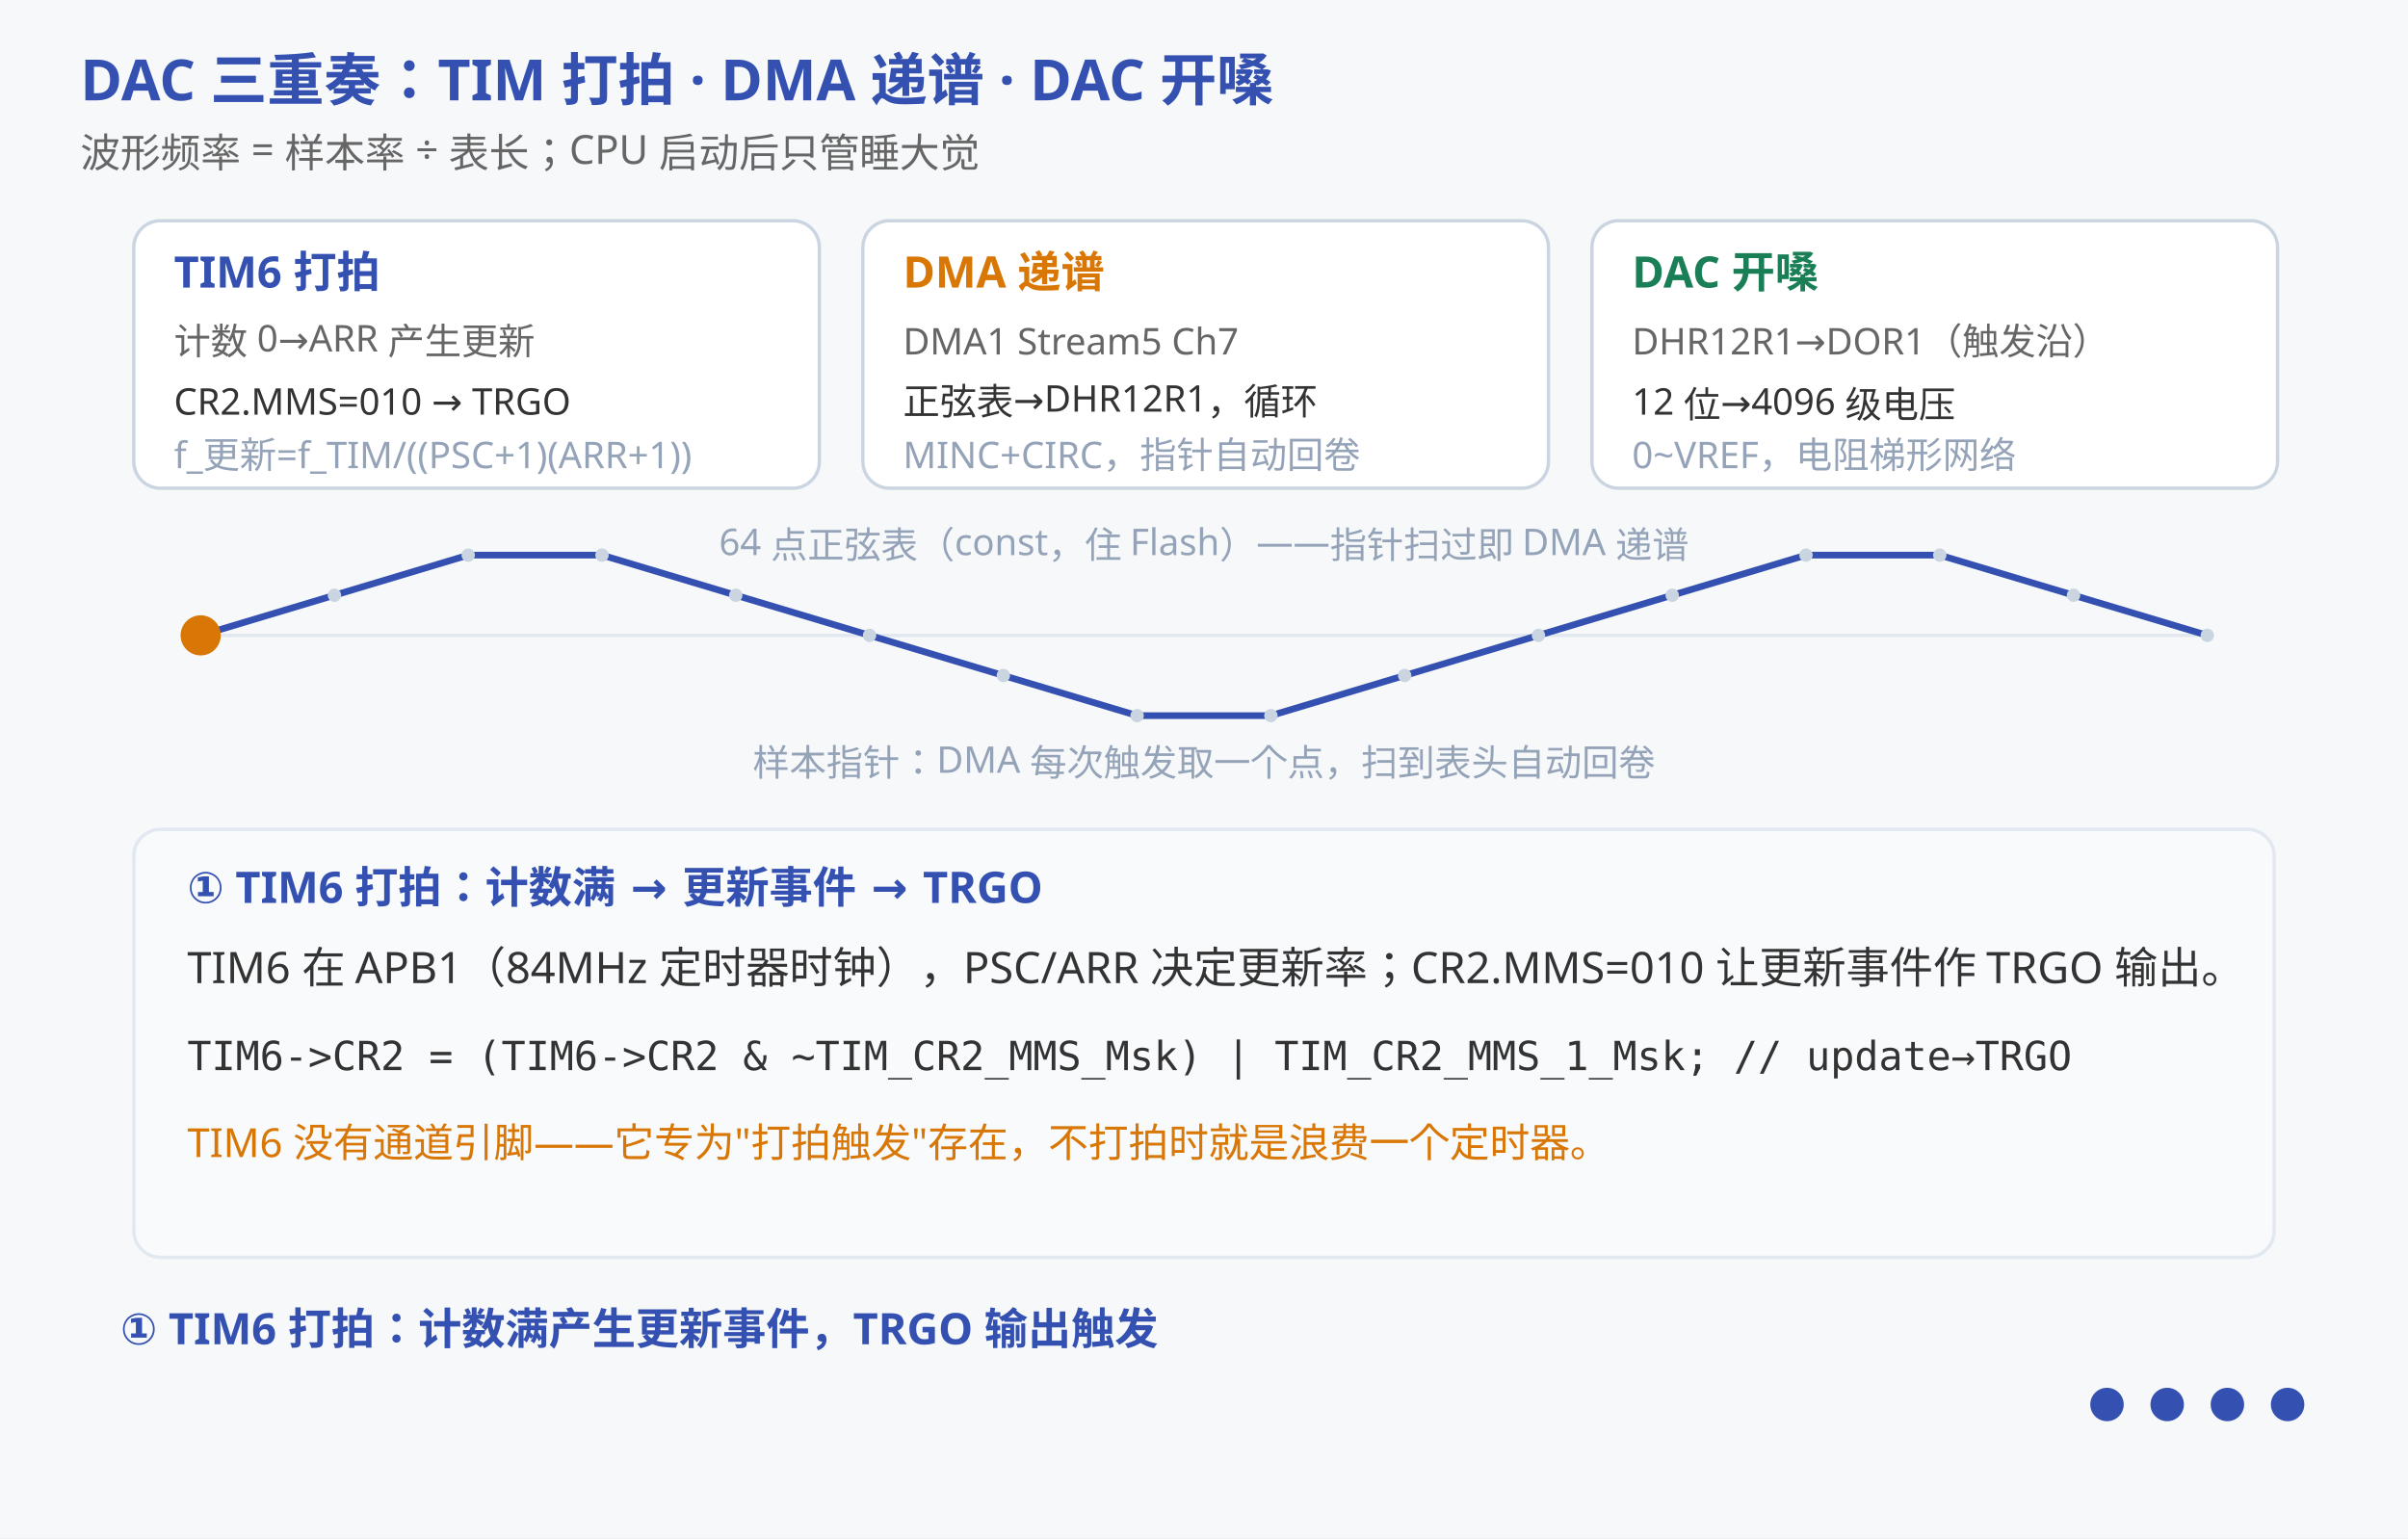
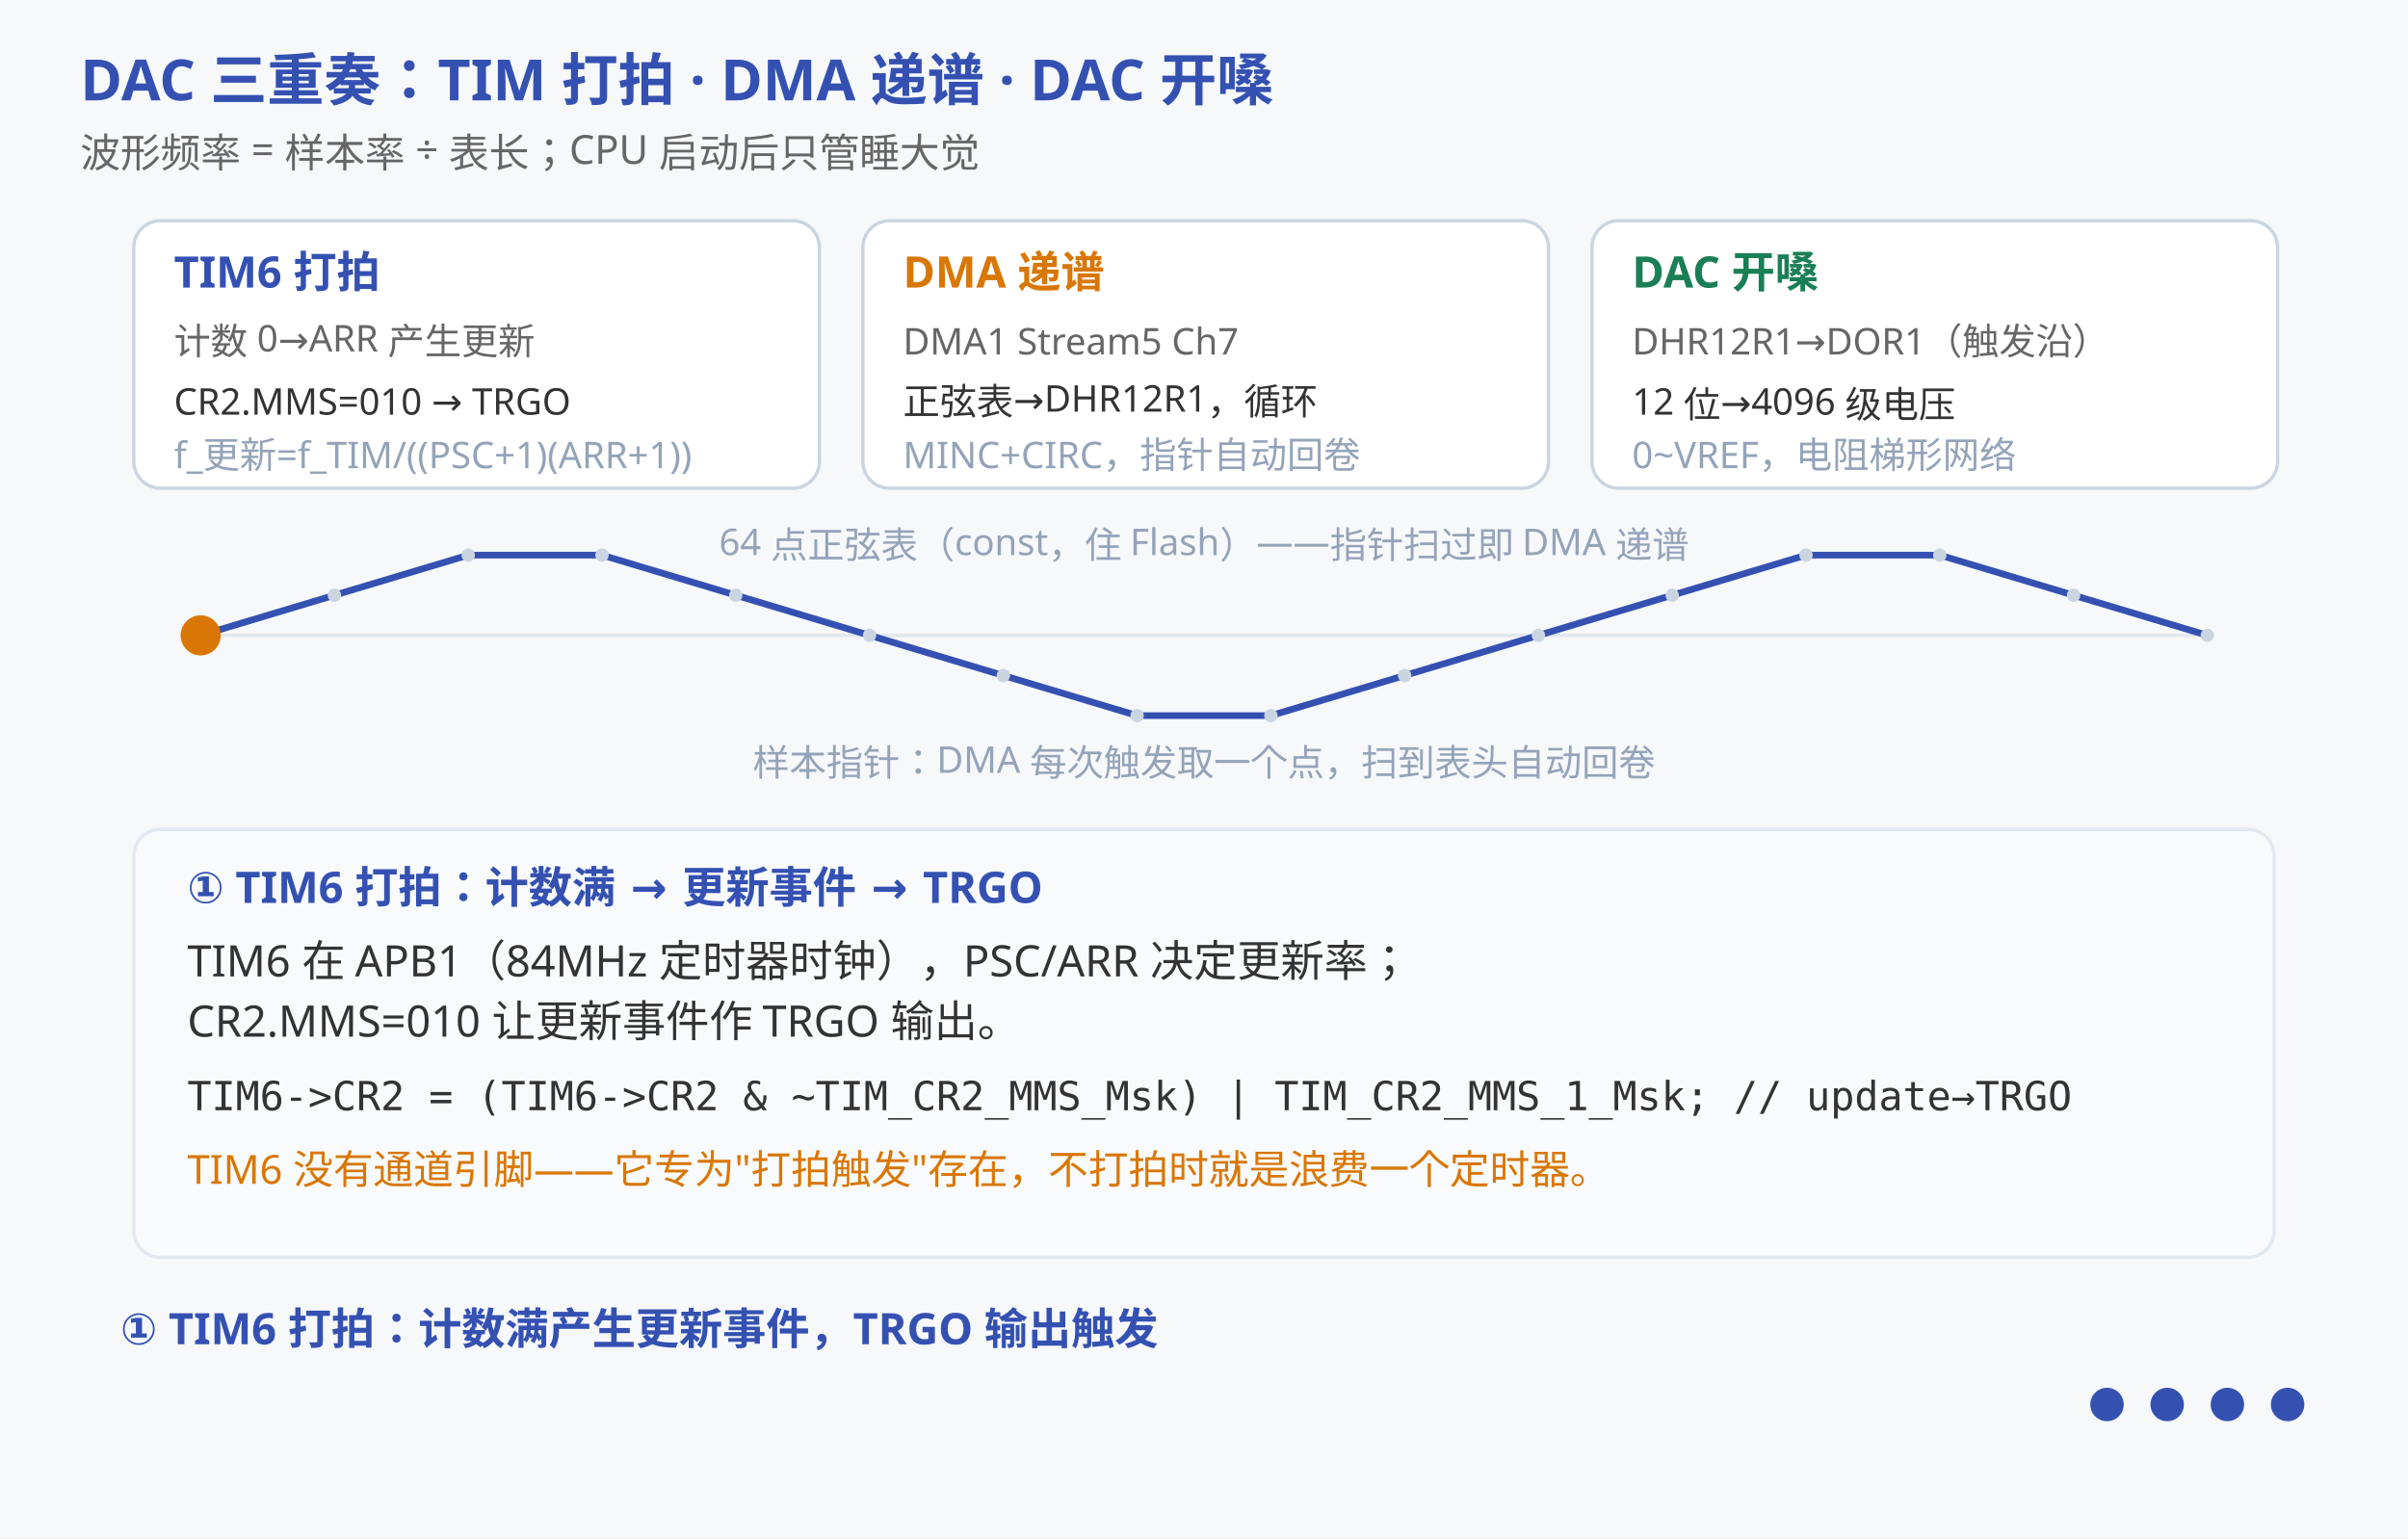
<svg xmlns="http://www.w3.org/2000/svg" viewBox="0 0 720 460" font-family="'Segoe UI','Microsoft YaHei',sans-serif">
  <rect width="720" height="460" fill="#f6f8fa" />
  <text x="24" y="30" font-size="17" font-weight="bold" fill="#3451b2">DAC 三重奏：TIM 打拍 · DMA 递谱 · DAC 开嗓</text>
  <text x="24" y="50" font-size="12" fill="#666">波形频率 = 样本率 ÷ 表长；CPU 启动后只管睡大觉</text>
  <rect x="40" y="66" width="205" height="80" rx="8" fill="#ffffff" stroke="#cbd5e1" />
  <text x="52" y="86" font-size="13" font-weight="bold" fill="#3451b2">TIM6 打拍</text>
  <text x="52" y="106" font-size="11" fill="#666">计数 0→ARR 产生更新</text>
  <text x="52" y="124" font-size="11" fill="#333">CR2.MMS=010 → TRGO</text>
  <text x="52" y="140" font-size="11" fill="#94a3b8">f_更新=f_TIM/((PSC+1)(ARR+1))</text>
  <rect x="258" y="66" width="205" height="80" rx="8" fill="#ffffff" stroke="#cbd5e1" />
  <text x="270" y="86" font-size="13" font-weight="bold" fill="#d97706">DMA 递谱</text>
  <text x="270" y="106" font-size="11" fill="#666">DMA1 Stream5 Ch7</text>
  <text x="270" y="124" font-size="11" fill="#333">正弦表→DHR12R1，循环</text>
  <text x="270" y="140" font-size="11" fill="#94a3b8">MINC+CIRC，指针自动回卷</text>
  <rect x="476" y="66" width="205" height="80" rx="8" fill="#ffffff" stroke="#cbd5e1" />
  <text x="488" y="86" font-size="13" font-weight="bold" fill="#1a7f56">DAC 开嗓</text>
  <text x="488" y="106" font-size="11" fill="#666">DHR12R1→DOR1（触发沿）</text>
  <text x="488" y="124" font-size="11" fill="#333">12 位→4096 级电压</text>
  <text x="488" y="140" font-size="11" fill="#94a3b8">0~VREF，电阻梯形网络</text>
  <text x="360" y="166" font-size="11" fill="#94a3b8" text-anchor="middle">64 点正弦表（const，住 Flash）——指针扫过即 DMA 递谱</text>
  <line x1="60" y1="190" x2="660" y2="190" stroke="#e2e8f0" stroke-width="1" />
  <polyline points="60,190 100,178 140,166 180,166 220,178 260,190 300,202 340,214 380,214 420,202 460,190 500,178 540,166 580,166 620,178 660,190" fill="none" stroke="#3451b2" stroke-width="2" />
  <g fill="#cbd5e1">
    <circle cx="60" cy="190" r="2" />
    <circle cx="100" cy="178" r="2" />
    <circle cx="140" cy="166" r="2" />
    <circle cx="180" cy="166" r="2" />
    <circle cx="220" cy="178" r="2" />
    <circle cx="260" cy="190" r="2" />
    <circle cx="300" cy="202" r="2" />
    <circle cx="340" cy="214" r="2" />
    <circle cx="380" cy="214" r="2" />
    <circle cx="420" cy="202" r="2" />
    <circle cx="460" cy="190" r="2" />
    <circle cx="500" cy="178" r="2" />
    <circle cx="540" cy="166" r="2" />
    <circle cx="580" cy="166" r="2" />
    <circle cx="620" cy="178" r="2" />
    <circle cx="660" cy="190" r="2" />
  </g>
  <circle cx="60" cy="190" r="6" fill="#d97706">
    <animate attributeName="cx" values="60;660;660;60" keyTimes="0;0.86;0.93;1" dur="4s" repeatCount="indefinite" />
  </circle>
  <text x="360" y="232" font-size="11" fill="#94a3b8" text-anchor="middle">样本指针：DMA 每次触发取一个点，扫到表头自动回卷</text>
  <g opacity="1">
    <animate attributeName="opacity" calcMode="discrete" values="1;0;0;0;0" keyTimes="0;0.25;0.5;0.75;1" dur="12s" repeatCount="indefinite" />
    <rect x="40" y="248" width="640" height="128" rx="8" fill="#f8fafc" stroke="#e2e8f0" />
    <text x="56" y="270" font-size="13" font-weight="bold" fill="#3451b2">① TIM6 打拍：计数满 → 更新事件 → TRGO</text>
-     <text x="56" y="294" font-size="13" fill="#333">TIM6 在 APB1（84MHz 定时器时钟），PSC/ARR 决定更新率；CR2.MMS=010 让更新事件作 TRGO 输出。</text>
-     <text x="56" y="320" font-size="12" font-family="Consolas,monospace" fill="#333">TIM6-&gt;CR2 = (TIM6-&gt;CR2 &amp; ~TIM_CR2_MMS_Msk) | TIM_CR2_MMS_1_Msk;  // update→TRGO</text>
-     <text x="56" y="346" font-size="12" fill="#d97706">TIM6 没有通道引脚——它专为"打拍触发"存在，不打拍时就是浪费一个定时器。</text>
+     <text x="56" y="292" font-size="13" fill="#333">TIM6 在 APB1（84MHz 定时器时钟），PSC/ARR 决定更新率；</text>
+     <text x="56" y="310" font-size="13" fill="#333">CR2.MMS=010 让更新事件作 TRGO 输出。</text>
+     <text x="56" y="332" font-size="12" font-family="Consolas,monospace" fill="#333">TIM6-&gt;CR2 = (TIM6-&gt;CR2 &amp; ~TIM_CR2_MMS_Msk) | TIM_CR2_MMS_1_Msk;  // update→TRGO</text>
+     <text x="56" y="354" font-size="12" fill="#d97706">TIM6 没有通道引脚——它专为"打拍触发"存在，不打拍时就是浪费一个定时器。</text>
  </g>
  <g opacity="0">
    <animate attributeName="opacity" calcMode="discrete" values="0;1;0;0;0" keyTimes="0;0.25;0.5;0.75;1" dur="12s" repeatCount="indefinite" />
    <rect x="40" y="248" width="640" height="128" rx="8" fill="#f8fafc" stroke="#e2e8f0" />
    <text x="56" y="270" font-size="13" font-weight="bold" fill="#d97706">② DMA 递谱：TRGO → DAC 请求 → 取下一个样本</text>
-     <text x="56" y="294" font-size="13" fill="#333">DAC1 的 DMA 请求在 DMA1 Stream5 Channel7（RM0090 Table 43）。MINC 让内存指针递增、CIRC 让传完回卷。</text>
-     <text x="56" y="320" font-size="12" font-family="Consolas,monospace" fill="#333">DMA1_Stream5-&gt;PAR = &amp;DAC-&gt;DHR12R1;  M0AR = sine_table;  NDTR = 64;  CR = CH7|MINC|CIRC|...</text>
-     <text x="56" y="346" font-size="12" fill="#d97706">启动顺序：先 DAC（TEN1+DMAEN1）再使能 DMA 流——反过来第一样本会被覆盖。</text>
+     <text x="56" y="292" font-size="13" fill="#333">DAC1 的 DMA 请求在 DMA1 Stream5 Channel7（RM0090 Table 43）。</text>
+     <text x="56" y="310" font-size="13" fill="#333">MINC 让内存指针递增、CIRC 让传完回卷。</text>
+     <text x="56" y="332" font-size="12" font-family="Consolas,monospace" fill="#333">DMA1_Stream5-&gt;PAR = &amp;DAC-&gt;DHR12R1;  M0AR = sine_table;  NDTR = 64;  CR = CH7|MINC|CIRC|...</text>
+     <text x="56" y="354" font-size="12" fill="#d97706">启动顺序：先 DAC（TEN1+DMAEN1）再使能 DMA 流——反过来第一样本会被覆盖。</text>
  </g>
  <g opacity="0">
    <animate attributeName="opacity" calcMode="discrete" values="0;0;1;0;0" keyTimes="0;0.25;0.5;0.75;1" dur="12s" repeatCount="indefinite" />
    <rect x="40" y="248" width="640" height="128" rx="8" fill="#f8fafc" stroke="#e2e8f0" />
    <text x="56" y="270" font-size="13" font-weight="bold" fill="#1a7f56">③ DAC 开嗓：DHR12R1 → DOR1 → 电压</text>
-     <text x="56" y="294" font-size="13" fill="#333">触发沿把 DHR12R1（数据保持）搬到 DOR1（输出寄存器），电阻梯形网络按 12 位数字输出对应电压。</text>
-     <text x="56" y="320" font-size="12" font-family="Consolas,monospace" fill="#333">DAC-&gt;CR |= DAC_CR_TEN1_Msk | DAC_CR_DMAEN1_Msk;  // 触发使能 + DMA 请求使能</text>
-     <text x="56" y="346" font-size="12" fill="#3eaf7c">写 2048 → 输出 VREF/2；12 位右对齐，写错对齐寄存器幅度只剩 1/16。</text>
+     <text x="56" y="292" font-size="13" fill="#333">触发沿把 DHR12R1（数据保持）搬到 DOR1（输出寄存器），</text>
+     <text x="56" y="310" font-size="13" fill="#333">电阻梯形网络按 12 位数字输出对应电压。</text>
+     <text x="56" y="332" font-size="12" font-family="Consolas,monospace" fill="#333">DAC-&gt;CR |= DAC_CR_TEN1_Msk | DAC_CR_DMAEN1_Msk;  // 触发使能 + DMA 请求使能</text>
+     <text x="56" y="354" font-size="12" fill="#3eaf7c">写 2048 → 输出 VREF/2；12 位右对齐，写错对齐寄存器幅度只剩 1/16。</text>
  </g>
  <g opacity="0">
    <animate attributeName="opacity" calcMode="discrete" values="0;0;0;1;0" keyTimes="0;0.25;0.5;0.75;1" dur="12s" repeatCount="indefinite" />
    <rect x="40" y="248" width="640" height="128" rx="8" fill="#f8fafc" stroke="#e2e8f0" />
    <text x="56" y="270" font-size="13" font-weight="bold" fill="#3451b2">④ 波形出来：样本率、表长、频率的数学</text>
    <text x="56" y="292" font-size="13" fill="#333">f_波形 = f_样本 / N = f_TIM6更新 / N——1kHz/64 点要 64kHz 样本率。</text>
    <text x="56" y="312" font-size="13" fill="#333">84MHz / 64kHz = 1312.5 不整除——舍入到 1312，误差 0.1%。</text>
    <text x="56" y="332" font-size="12" font-family="Consolas,monospace" fill="#333">N=64 → 正弦；N=8 → 阶梯三角（零阶保持 + 点太少）；N=2 → 奈奎斯特极限，方波</text>
    <text x="56" y="354" font-size="12" fill="#d97706">选表长不光看频率，还要看 84MHz 能不能整除——这是波形数学最值得讲的一刀。</text>
  </g>
  <g font-size="13" font-weight="bold" fill="#3451b2">
    <g opacity="1">
      <animate attributeName="opacity" calcMode="discrete" values="1;0;0;0;1" keyTimes="0;0.25;0.5;0.75;1" dur="12s" repeatCount="indefinite" />
      <text x="36" y="402">① TIM6 打拍：计数满产生更新事件，TRGO 输出触发</text>
    </g>
    <g opacity="0">
      <animate attributeName="opacity" calcMode="discrete" values="0;1;0;0;0" keyTimes="0;0.25;0.5;0.75;1" dur="12s" repeatCount="indefinite" />
      <text x="36" y="402">② DMA 递谱：取正弦表下一个样本搬进 DHR12R1，循环</text>
    </g>
    <g opacity="0">
      <animate attributeName="opacity" calcMode="discrete" values="0;0;1;0;0" keyTimes="0;0.25;0.5;0.75;1" dur="12s" repeatCount="indefinite" />
      <text x="36" y="402">③ DAC 开嗓：触发沿 DHR→DOR，12 位数字变电压</text>
    </g>
    <g opacity="0">
      <animate attributeName="opacity" calcMode="discrete" values="0;0;0;1;0" keyTimes="0;0.25;0.5;0.75;1" dur="12s" repeatCount="indefinite" />
      <text x="36" y="402">④ 波形出来：f=样本率÷表长，点太少正弦退化成阶梯三角</text>
    </g>
  </g>
  <g transform="translate(630,420)" fill="#3451b2">
    <circle cx="0" cy="0" r="5">
      <animate attributeName="opacity" calcMode="discrete" values="1;0.2;0.2;0.2;0.2" keyTimes="0;0.25;0.5;0.75;1" dur="12s" repeatCount="indefinite" />
    </circle>
    <circle cx="18" cy="0" r="5">
      <animate attributeName="opacity" calcMode="discrete" values="0.2;1;0.2;0.2;0.2" keyTimes="0;0.25;0.5;0.75;1" dur="12s" repeatCount="indefinite" />
    </circle>
    <circle cx="36" cy="0" r="5">
      <animate attributeName="opacity" calcMode="discrete" values="0.2;0.2;1;0.2;0.2" keyTimes="0;0.25;0.5;0.75;1" dur="12s" repeatCount="indefinite" />
    </circle>
    <circle cx="54" cy="0" r="5">
      <animate attributeName="opacity" calcMode="discrete" values="0.2;0.2;0.2;1;0.2" keyTimes="0;0.25;0.5;0.75;1" dur="12s" repeatCount="indefinite" />
    </circle>
  </g>
</svg>
